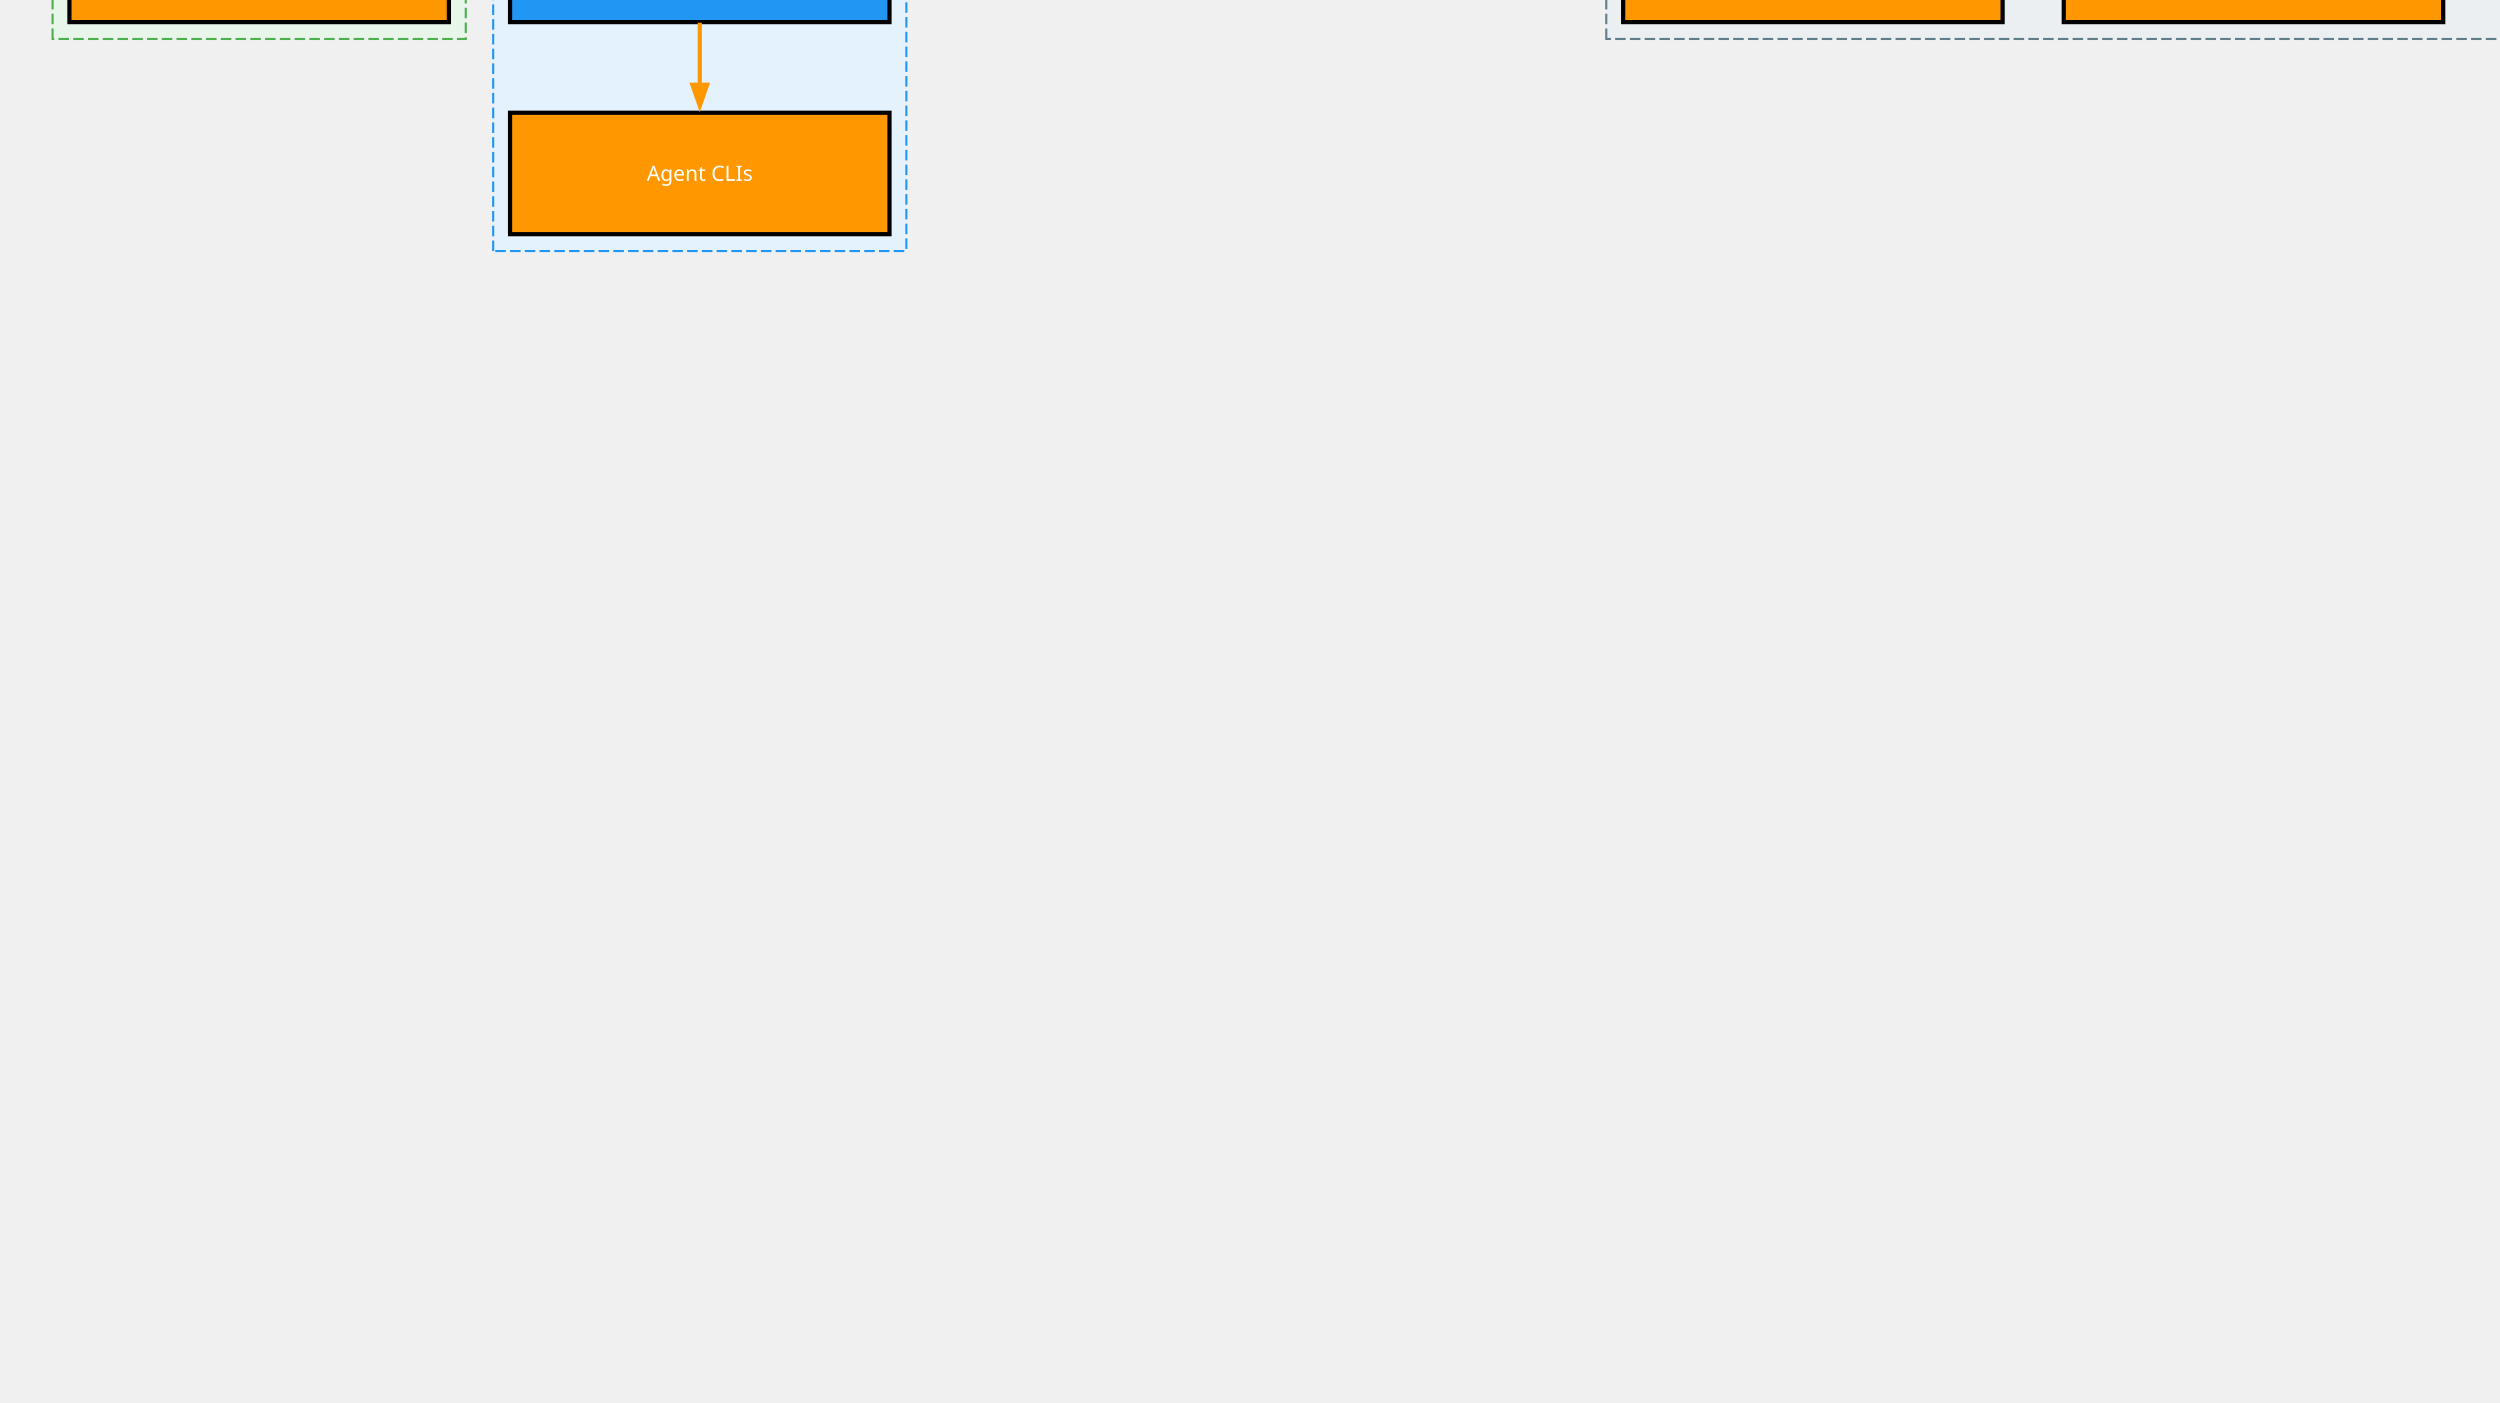
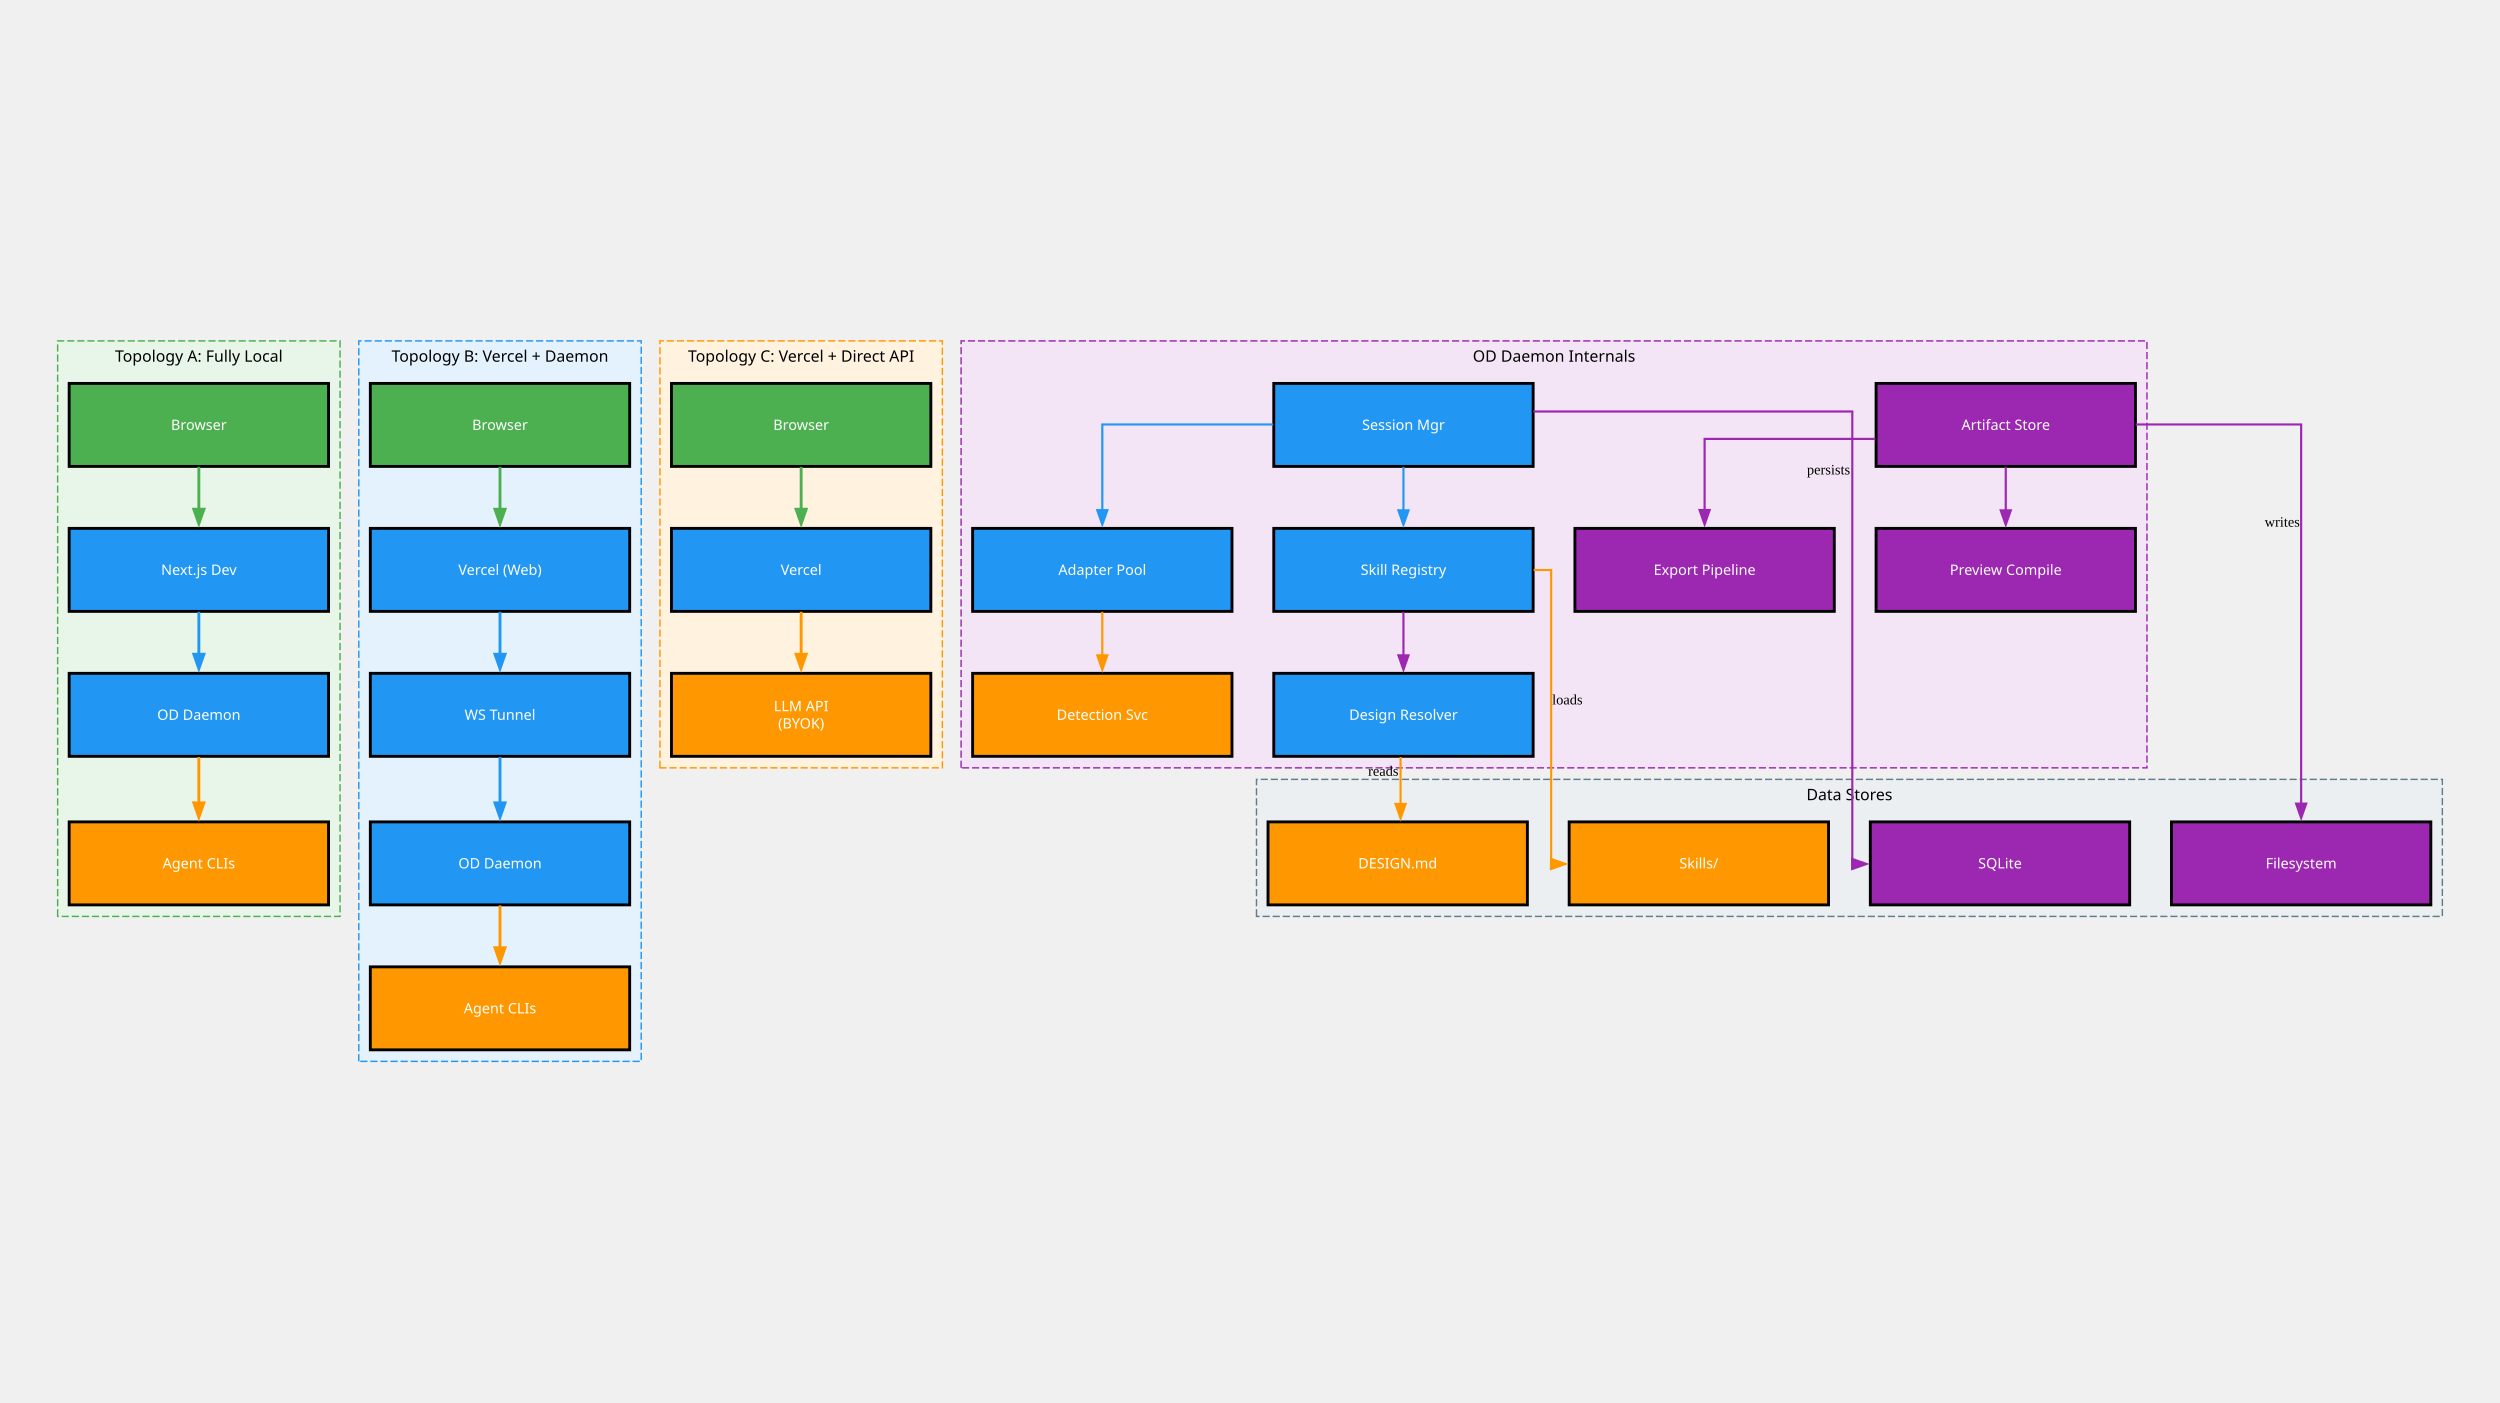
- <svg xmlns="http://www.w3.org/2000/svg" width="1100pt" height="617pt" viewBox="-16.0 -127.084 1184.0 665.169">
-   <g id="graph0" class="graph" transform="scale(1 1) 0.699) rotate(0) translate(36 552)">
+ <svg xmlns="http://www.w3.org/2000/svg" width="1100pt" height="617pt" viewBox="-32.00 -744.59 1735.00 973.18">
+   <g id="graph0" class="graph">
    <g id="clust1" class="cluster">
      <polygon fill="#e8f5e9" stroke="#4caf50" stroke-dasharray="5,2" points="8,-108.6 8,-508 204,-508 204,-108.6 8,-108.6" />
      <text xml:space="preserve" text-anchor="middle" x="106" y="-493.55" font-family="Arial Bold" font-size="11.00">Topology A: Fully Local</text>
    </g>
    <g id="clust2" class="cluster">
      <polygon fill="#e3f2fd" stroke="#2196f3" stroke-dasharray="5,2" points="217,-8 217,-508 413,-508 413,-8 217,-8" />
      <text xml:space="preserve" text-anchor="middle" x="315" y="-493.55" font-family="Arial Bold" font-size="11.00">Topology B: Vercel + Daemon</text>
    </g>
    <g id="clust3" class="cluster">
      <polygon fill="#fff3e0" stroke="#ff9800" stroke-dasharray="5,2" points="426,-211.7 426,-508 622,-508 622,-211.7 426,-211.7" />
      <text xml:space="preserve" text-anchor="middle" x="524" y="-493.55" font-family="Arial Bold" font-size="11.00">Topology C: Vercel + Direct API</text>
    </g>
    <g id="clust4" class="cluster">
      <polygon fill="#f3e5f5" stroke="#9c27b0" stroke-dasharray="5,2" points="635,-211.7 635,-508 1458,-508 1458,-211.7 635,-211.7" />
      <text xml:space="preserve" text-anchor="middle" x="1046.5" y="-493.55" font-family="Arial Bold" font-size="11.00">OD Daemon Internals</text>
    </g>
    <g id="clust5" class="cluster">
-       <polygon fill="#eceff1" stroke="#607d8b" stroke-dasharray="5,2" points="745,-108.6 745,-203.7 1568,-203.7 1568,-108.6 745,-108.6" />
-       <text xml:space="preserve" text-anchor="middle" x="1156.5" y="-189.25" font-family="Arial Bold" font-size="11.00">Data Stores</text>
+       <polygon fill="#eceff1" stroke="#607d8b" stroke-dasharray="5,2" points="840,-108.6 840,-203.7 1663,-203.7 1663,-108.6 840,-108.6" />
+       <text xml:space="preserve" text-anchor="middle" x="1251.5" y="-189.25" font-family="Arial Bold" font-size="11.00">Data Stores</text>
    </g>
    <g id="node1" class="node">
      <polygon fill="#4caf50" stroke="black" stroke-width="2" points="196,-478.5 16,-478.5 16,-420.9 196,-420.9 196,-478.5" />
      <text xml:space="preserve" text-anchor="middle" x="106" y="-446.2" font-family="Arial Bold" font-size="10.00" fill="white">Browser</text>
    </g>
    <g id="node2" class="node">
      <polygon fill="#2196f3" stroke="black" stroke-width="2" points="196,-377.9 16,-377.9 16,-320.3 196,-320.3 196,-377.9" />
      <text xml:space="preserve" text-anchor="middle" x="106" y="-345.6" font-family="Arial Bold" font-size="10.00" fill="white">Next.js Dev</text>
    </g>
    <g id="edge1" class="edge">
      <path fill="none" stroke="#4caf50" stroke-width="2" d="M106,-420.6C106,-420.6 106,-391.16 106,-391.16" />
      <polygon fill="#4caf50" stroke="#4caf50" stroke-width="2" points="109.5,-391.16 106,-381.16 102.5,-391.16 109.5,-391.16" />
    </g>
    <g id="node3" class="node">
      <polygon fill="#2196f3" stroke="black" stroke-width="2" points="196,-277.3 16,-277.3 16,-219.7 196,-219.7 196,-277.3" />
      <text xml:space="preserve" text-anchor="middle" x="106" y="-245" font-family="Arial Bold" font-size="10.00" fill="white">OD Daemon</text>
    </g>
    <g id="edge2" class="edge">
      <path fill="none" stroke="#2196f3" stroke-width="2" d="M106,-320C106,-320 106,-290.56 106,-290.56" />
      <polygon fill="#2196f3" stroke="#2196f3" stroke-width="2" points="109.5,-290.56 106,-280.56 102.5,-290.56 109.5,-290.56" />
    </g>
    <g id="node4" class="node">
      <polygon fill="#ff9800" stroke="black" stroke-width="2" points="196,-174.2 16,-174.2 16,-116.6 196,-116.6 196,-174.2" />
      <text xml:space="preserve" text-anchor="middle" x="106" y="-141.9" font-family="Arial Bold" font-size="10.00" fill="white">Agent CLIs</text>
    </g>
    <g id="edge3" class="edge">
      <path fill="none" stroke="#ff9800" stroke-width="2" d="M106,-219.23C106,-219.23 106,-187.41 106,-187.41" />
      <polygon fill="#ff9800" stroke="#ff9800" stroke-width="2" points="109.5,-187.41 106,-177.41 102.5,-187.41 109.5,-187.41" />
    </g>
    <g id="node5" class="node">
      <polygon fill="#4caf50" stroke="black" stroke-width="2" points="405,-478.5 225,-478.5 225,-420.9 405,-420.9 405,-478.5" />
      <text xml:space="preserve" text-anchor="middle" x="315" y="-446.2" font-family="Arial Bold" font-size="10.00" fill="white">Browser</text>
    </g>
    <g id="node6" class="node">
      <polygon fill="#2196f3" stroke="black" stroke-width="2" points="405,-377.9 225,-377.9 225,-320.3 405,-320.3 405,-377.9" />
      <text xml:space="preserve" text-anchor="middle" x="315" y="-345.6" font-family="Arial Bold" font-size="10.00" fill="white">Vercel (Web)</text>
    </g>
    <g id="edge4" class="edge">
      <path fill="none" stroke="#4caf50" stroke-width="2" d="M315,-420.6C315,-420.6 315,-391.16 315,-391.16" />
      <polygon fill="#4caf50" stroke="#4caf50" stroke-width="2" points="318.5,-391.16 315,-381.16 311.5,-391.16 318.5,-391.16" />
    </g>
    <g id="node7" class="node">
      <polygon fill="#2196f3" stroke="black" stroke-width="2" points="405,-277.3 225,-277.3 225,-219.7 405,-219.7 405,-277.3" />
      <text xml:space="preserve" text-anchor="middle" x="315" y="-245" font-family="Arial Bold" font-size="10.00" fill="white">WS Tunnel</text>
    </g>
    <g id="edge5" class="edge">
      <path fill="none" stroke="#2196f3" stroke-width="2" d="M315,-320C315,-320 315,-290.56 315,-290.56" />
      <polygon fill="#2196f3" stroke="#2196f3" stroke-width="2" points="318.5,-290.56 315,-280.56 311.5,-290.56 318.5,-290.56" />
    </g>
    <g id="node8" class="node">
      <polygon fill="#2196f3" stroke="black" stroke-width="2" points="405,-174.2 225,-174.2 225,-116.6 405,-116.6 405,-174.2" />
      <text xml:space="preserve" text-anchor="middle" x="315" y="-141.9" font-family="Arial Bold" font-size="10.00" fill="white">OD Daemon</text>
    </g>
    <g id="edge6" class="edge">
      <path fill="none" stroke="#2196f3" stroke-width="2" d="M315,-219.23C315,-219.23 315,-187.41 315,-187.41" />
      <polygon fill="#2196f3" stroke="#2196f3" stroke-width="2" points="318.5,-187.41 315,-177.41 311.5,-187.41 318.5,-187.41" />
    </g>
    <g id="node9" class="node">
      <polygon fill="#ff9800" stroke="black" stroke-width="2" points="405,-73.6 225,-73.6 225,-16 405,-16 405,-73.6" />
      <text xml:space="preserve" text-anchor="middle" x="315" y="-41.3" font-family="Arial Bold" font-size="10.00" fill="white">Agent CLIs</text>
    </g>
    <g id="edge7" class="edge">
      <path fill="none" stroke="#ff9800" stroke-width="2" d="M315,-116.3C315,-116.3 315,-86.86 315,-86.86" />
      <polygon fill="#ff9800" stroke="#ff9800" stroke-width="2" points="318.5,-86.86 315,-76.86 311.5,-86.86 318.5,-86.86" />
    </g>
    <g id="node10" class="node">
      <polygon fill="#4caf50" stroke="black" stroke-width="2" points="614,-478.5 434,-478.5 434,-420.9 614,-420.9 614,-478.5" />
      <text xml:space="preserve" text-anchor="middle" x="524" y="-446.2" font-family="Arial Bold" font-size="10.00" fill="white">Browser</text>
    </g>
    <g id="node11" class="node">
      <polygon fill="#2196f3" stroke="black" stroke-width="2" points="614,-377.9 434,-377.9 434,-320.3 614,-320.3 614,-377.9" />
      <text xml:space="preserve" text-anchor="middle" x="524" y="-345.6" font-family="Arial Bold" font-size="10.00" fill="white">Vercel</text>
    </g>
    <g id="edge8" class="edge">
      <path fill="none" stroke="#4caf50" stroke-width="2" d="M524,-420.6C524,-420.6 524,-391.16 524,-391.16" />
      <polygon fill="#4caf50" stroke="#4caf50" stroke-width="2" points="527.5,-391.16 524,-381.16 520.5,-391.16 527.5,-391.16" />
    </g>
    <g id="node12" class="node">
      <polygon fill="#ff9800" stroke="black" stroke-width="2" points="614,-277.3 434,-277.3 434,-219.7 614,-219.7 614,-277.3" />
      <text xml:space="preserve" text-anchor="middle" x="524" y="-251" font-family="Arial Bold" font-size="10.00" fill="white">LLM API</text>
      <text xml:space="preserve" text-anchor="middle" x="524" y="-239" font-family="Arial Bold" font-size="10.00" fill="white">(BYOK)</text>
    </g>
    <g id="edge9" class="edge">
      <path fill="none" stroke="#ff9800" stroke-width="2" d="M524,-320C524,-320 524,-290.56 524,-290.56" />
      <polygon fill="#ff9800" stroke="#ff9800" stroke-width="2" points="527.5,-290.56 524,-280.56 520.5,-290.56 527.5,-290.56" />
    </g>
    <g id="node13" class="node">
      <polygon fill="#2196f3" stroke="black" stroke-width="2" points="1032,-478.5 852,-478.5 852,-420.9 1032,-420.9 1032,-478.5" />
      <text xml:space="preserve" text-anchor="middle" x="942" y="-446.2" font-family="Arial Bold" font-size="10.00" fill="white">Session Mgr</text>
    </g>
    <g id="node14" class="node">
      <polygon fill="#2196f3" stroke="black" stroke-width="2" points="1032,-377.9 852,-377.9 852,-320.3 1032,-320.3 1032,-377.9" />
      <text xml:space="preserve" text-anchor="middle" x="942" y="-345.6" font-family="Arial Bold" font-size="10.00" fill="white">Skill Registry</text>
    </g>
    <g id="edge10" class="edge">
      <path fill="none" stroke="#2196f3" stroke-width="1.5" d="M942,-420.6C942,-420.6 942,-390.4 942,-390.4" />
      <polygon fill="#2196f3" stroke="#2196f3" stroke-width="1.5" points="945.5,-390.4 942,-380.4 938.5,-390.4 945.5,-390.4" />
    </g>
    <g id="node15" class="node">
      <polygon fill="#2196f3" stroke="black" stroke-width="2" points="823,-377.9 643,-377.9 643,-320.3 823,-320.3 823,-377.9" />
      <text xml:space="preserve" text-anchor="middle" x="733" y="-345.6" font-family="Arial Bold" font-size="10.00" fill="white">Adapter Pool</text>
    </g>
    <g id="edge11" class="edge">
      <path fill="none" stroke="#2196f3" stroke-width="1.5" d="M851.55,-450C795.06,-450 733,-450 733,-450 733,-450 733,-390.55 733,-390.55" />
      <polygon fill="#2196f3" stroke="#2196f3" stroke-width="1.5" points="736.5,-390.55 733,-380.55 729.5,-390.55 736.5,-390.55" />
    </g>
    <g id="node21" class="node">
-       <polygon fill="#9c27b0" stroke="black" stroke-width="2" points="1351,-174.2 1171,-174.2 1171,-116.6 1351,-116.6 1351,-174.2" />
-       <text xml:space="preserve" text-anchor="middle" x="1261" y="-141.9" font-family="Arial Bold" font-size="10.00" fill="white">SQLite</text>
+       <polygon fill="#9c27b0" stroke="black" stroke-width="2" points="1446,-174.2 1266,-174.2 1266,-116.6 1446,-116.6 1446,-174.2" />
+       <text xml:space="preserve" text-anchor="middle" x="1356" y="-141.9" font-family="Arial Bold" font-size="10.00" fill="white">SQLite</text>
    </g>
    <g id="edge16" class="edge">
-       <path fill="none" stroke="#9c27b0" stroke-width="1.5" d="M1032.26,-459C1124.87,-459 1255.5,-459 1255.5,-459 1255.5,-459 1255.5,-186.89 1255.5,-186.89" />
-       <polygon fill="#9c27b0" stroke="#9c27b0" stroke-width="1.5" points="1259,-186.89 1255.5,-176.89 1252,-186.89 1259,-186.89" />
-       <text xml:space="preserve" text-anchor="middle" x="1239" y="-437.82" font-family="Times New Roman" font-size="10.00">persists</text>
+       <path fill="none" stroke="#9c27b0" stroke-width="1.5" d="M1032.1,-459C1124.1,-459 1253.5,-459 1253.5,-459 1253.5,-459 1253.5,-145 1253.5,-145 1253.5,-145 1254.72,-145 1254.72,-145" />
+       <polygon fill="#9c27b0" stroke="#9c27b0" stroke-width="1.5" points="1253.39,-148.5 1263.39,-145 1253.39,-141.5 1253.39,-148.5" />
+       <text xml:space="preserve" text-anchor="middle" x="1237" y="-415.34" font-family="Times New Roman" font-size="10.00">persists</text>
    </g>
    <g id="node16" class="node">
      <polygon fill="#2196f3" stroke="black" stroke-width="2" points="1032,-277.3 852,-277.3 852,-219.7 1032,-219.7 1032,-277.3" />
      <text xml:space="preserve" text-anchor="middle" x="942" y="-245" font-family="Arial Bold" font-size="10.00" fill="white">Design Resolver</text>
    </g>
    <g id="edge12" class="edge">
      <path fill="none" stroke="#9c27b0" stroke-width="1.5" d="M942,-320C942,-320 942,-289.8 942,-289.8" />
      <polygon fill="#9c27b0" stroke="#9c27b0" stroke-width="1.5" points="945.5,-289.8 942,-279.8 938.5,-289.8 945.5,-289.8" />
    </g>
    <g id="node22" class="node">
-       <polygon fill="#ff9800" stroke="black" stroke-width="2" points="1142,-174.2 962,-174.2 962,-116.6 1142,-116.6 1142,-174.2" />
-       <text xml:space="preserve" text-anchor="middle" x="1052" y="-141.9" font-family="Arial Bold" font-size="10.00" fill="white">Skills/</text>
+       <polygon fill="#ff9800" stroke="black" stroke-width="2" points="1237,-174.2 1057,-174.2 1057,-116.6 1237,-116.6 1237,-174.2" />
+       <text xml:space="preserve" text-anchor="middle" x="1147" y="-141.9" font-family="Arial Bold" font-size="10.00" fill="white">Skills/</text>
    </g>
    <g id="edge17" class="edge">
-       <path fill="none" stroke="#ff9800" stroke-width="1.5" d="M1032.41,-349C1040.95,-349 1046.5,-349 1046.5,-349 1046.5,-349 1046.5,-186.84 1046.5,-186.84" />
-       <polygon fill="#ff9800" stroke="#ff9800" stroke-width="1.5" points="1050,-186.84 1046.5,-176.84 1043,-186.84 1050,-186.84" />
-       <text xml:space="preserve" text-anchor="middle" x="1057.75" y="-278.22" font-family="Times New Roman" font-size="10.00">loads</text>
+       <path fill="none" stroke="#ff9800" stroke-width="1.5" d="M1032.34,-349C1039.77,-349 1044.5,-349 1044.5,-349 1044.5,-349 1044.5,-145 1044.5,-145 1044.5,-145 1045.72,-145 1045.72,-145" />
+       <polygon fill="#ff9800" stroke="#ff9800" stroke-width="1.5" points="1044.39,-148.5 1054.39,-145 1044.39,-141.5 1044.39,-148.5" />
+       <text xml:space="preserve" text-anchor="middle" x="1055.75" y="-255.72" font-family="Times New Roman" font-size="10.00">loads</text>
    </g>
    <g id="node17" class="node">
      <polygon fill="#ff9800" stroke="black" stroke-width="2" points="823,-277.3 643,-277.3 643,-219.7 823,-219.7 823,-277.3" />
      <text xml:space="preserve" text-anchor="middle" x="733" y="-245" font-family="Arial Bold" font-size="10.00" fill="white">Detection Svc</text>
    </g>
    <g id="edge13" class="edge">
      <path fill="none" stroke="#ff9800" stroke-width="1.5" d="M733,-320C733,-320 733,-289.8 733,-289.8" />
      <polygon fill="#ff9800" stroke="#ff9800" stroke-width="1.5" points="736.5,-289.8 733,-279.8 729.5,-289.8 736.5,-289.8" />
    </g>
    <g id="node23" class="node">
-       <polygon fill="#ff9800" stroke="black" stroke-width="2" points="933,-174.2 753,-174.2 753,-116.6 933,-116.6 933,-174.2" />
-       <text xml:space="preserve" text-anchor="middle" x="843" y="-141.9" font-family="Arial Bold" font-size="10.00" fill="white">DESIGN.md</text>
+       <polygon fill="#ff9800" stroke="black" stroke-width="2" points="1028,-174.2 848,-174.2 848,-116.6 1028,-116.6 1028,-174.2" />
+       <text xml:space="preserve" text-anchor="middle" x="938" y="-141.9" font-family="Arial Bold" font-size="10.00" fill="white">DESIGN.md</text>
    </g>
    <g id="edge18" class="edge">
-       <path fill="none" stroke="#ff9800" stroke-width="1.5" d="M892.5,-219.23C892.5,-219.23 892.5,-186.66 892.5,-186.66" />
-       <polygon fill="#ff9800" stroke="#ff9800" stroke-width="1.5" points="896,-186.66 892.5,-176.66 889,-186.66 896,-186.66" />
-       <text xml:space="preserve" text-anchor="middle" x="880.5" y="-206.19" font-family="Times New Roman" font-size="10.00">reads</text>
+       <path fill="none" stroke="#ff9800" stroke-width="1.5" d="M940,-219.23C940,-219.23 940,-186.66 940,-186.66" />
+       <polygon fill="#ff9800" stroke="#ff9800" stroke-width="1.5" points="943.5,-186.66 940,-176.66 936.5,-186.66 943.5,-186.66" />
+       <text xml:space="preserve" text-anchor="middle" x="928" y="-206.19" font-family="Times New Roman" font-size="10.00">reads</text>
    </g>
    <g id="node18" class="node">
      <polygon fill="#9c27b0" stroke="black" stroke-width="2" points="1450,-478.5 1270,-478.5 1270,-420.9 1450,-420.9 1450,-478.5" />
      <text xml:space="preserve" text-anchor="middle" x="1360" y="-446.2" font-family="Arial Bold" font-size="10.00" fill="white">Artifact Store</text>
    </g>
    <g id="node19" class="node">
      <polygon fill="#9c27b0" stroke="black" stroke-width="2" points="1241,-377.9 1061,-377.9 1061,-320.3 1241,-320.3 1241,-377.9" />
      <text xml:space="preserve" text-anchor="middle" x="1151" y="-345.6" font-family="Arial Bold" font-size="10.00" fill="white">Export Pipeline</text>
    </g>
    <g id="edge14" class="edge">
      <path fill="none" stroke="#9c27b0" stroke-width="1.5" d="M1269.55,-440C1213.06,-440 1151,-440 1151,-440 1151,-440 1151,-390.63 1151,-390.63" />
      <polygon fill="#9c27b0" stroke="#9c27b0" stroke-width="1.5" points="1154.5,-390.63 1151,-380.63 1147.5,-390.63 1154.5,-390.63" />
    </g>
    <g id="node20" class="node">
      <polygon fill="#9c27b0" stroke="black" stroke-width="2" points="1450,-377.9 1270,-377.9 1270,-320.3 1450,-320.3 1450,-377.9" />
      <text xml:space="preserve" text-anchor="middle" x="1360" y="-345.6" font-family="Arial Bold" font-size="10.00" fill="white">Preview Compile</text>
    </g>
    <g id="edge15" class="edge">
      <path fill="none" stroke="#9c27b0" stroke-width="1.5" d="M1360,-420.6C1360,-420.6 1360,-390.4 1360,-390.4" />
      <polygon fill="#9c27b0" stroke="#9c27b0" stroke-width="1.5" points="1363.5,-390.4 1360,-380.4 1356.5,-390.4 1363.5,-390.4" />
    </g>
    <g id="node24" class="node">
-       <polygon fill="#9c27b0" stroke="black" stroke-width="2" points="1560,-174.2 1380,-174.2 1380,-116.6 1560,-116.6 1560,-174.2" />
-       <text xml:space="preserve" text-anchor="middle" x="1470" y="-141.9" font-family="Arial Bold" font-size="10.00" fill="white">Filesystem</text>
+       <polygon fill="#9c27b0" stroke="black" stroke-width="2" points="1655,-174.2 1475,-174.2 1475,-116.6 1655,-116.6 1655,-174.2" />
+       <text xml:space="preserve" text-anchor="middle" x="1565" y="-141.9" font-family="Arial Bold" font-size="10.00" fill="white">Filesystem</text>
    </g>
    <g id="edge19" class="edge">
-       <path fill="none" stroke="#9c27b0" stroke-width="1.5" d="M1450.18,-450C1479.67,-450 1505,-450 1505,-450 1505,-450 1505,-186.88 1505,-186.88" />
-       <polygon fill="#9c27b0" stroke="#9c27b0" stroke-width="1.5" points="1508.5,-186.88 1505,-176.88 1501.5,-186.88 1508.5,-186.88" />
-       <text xml:space="preserve" text-anchor="middle" x="1491.88" y="-349.1" font-family="Times New Roman" font-size="10.00">writes</text>
+       <path fill="none" stroke="#9c27b0" stroke-width="1.5" d="M1450.21,-450C1505.21,-450 1565,-450 1565,-450 1565,-450 1565,-186.88 1565,-186.88" />
+       <polygon fill="#9c27b0" stroke="#9c27b0" stroke-width="1.5" points="1568.5,-186.88 1565,-176.88 1561.5,-186.88 1568.5,-186.88" />
+       <text xml:space="preserve" text-anchor="middle" x="1551.88" y="-379.08" font-family="Times New Roman" font-size="10.00">writes</text>
    </g>
  </g>
</svg>
